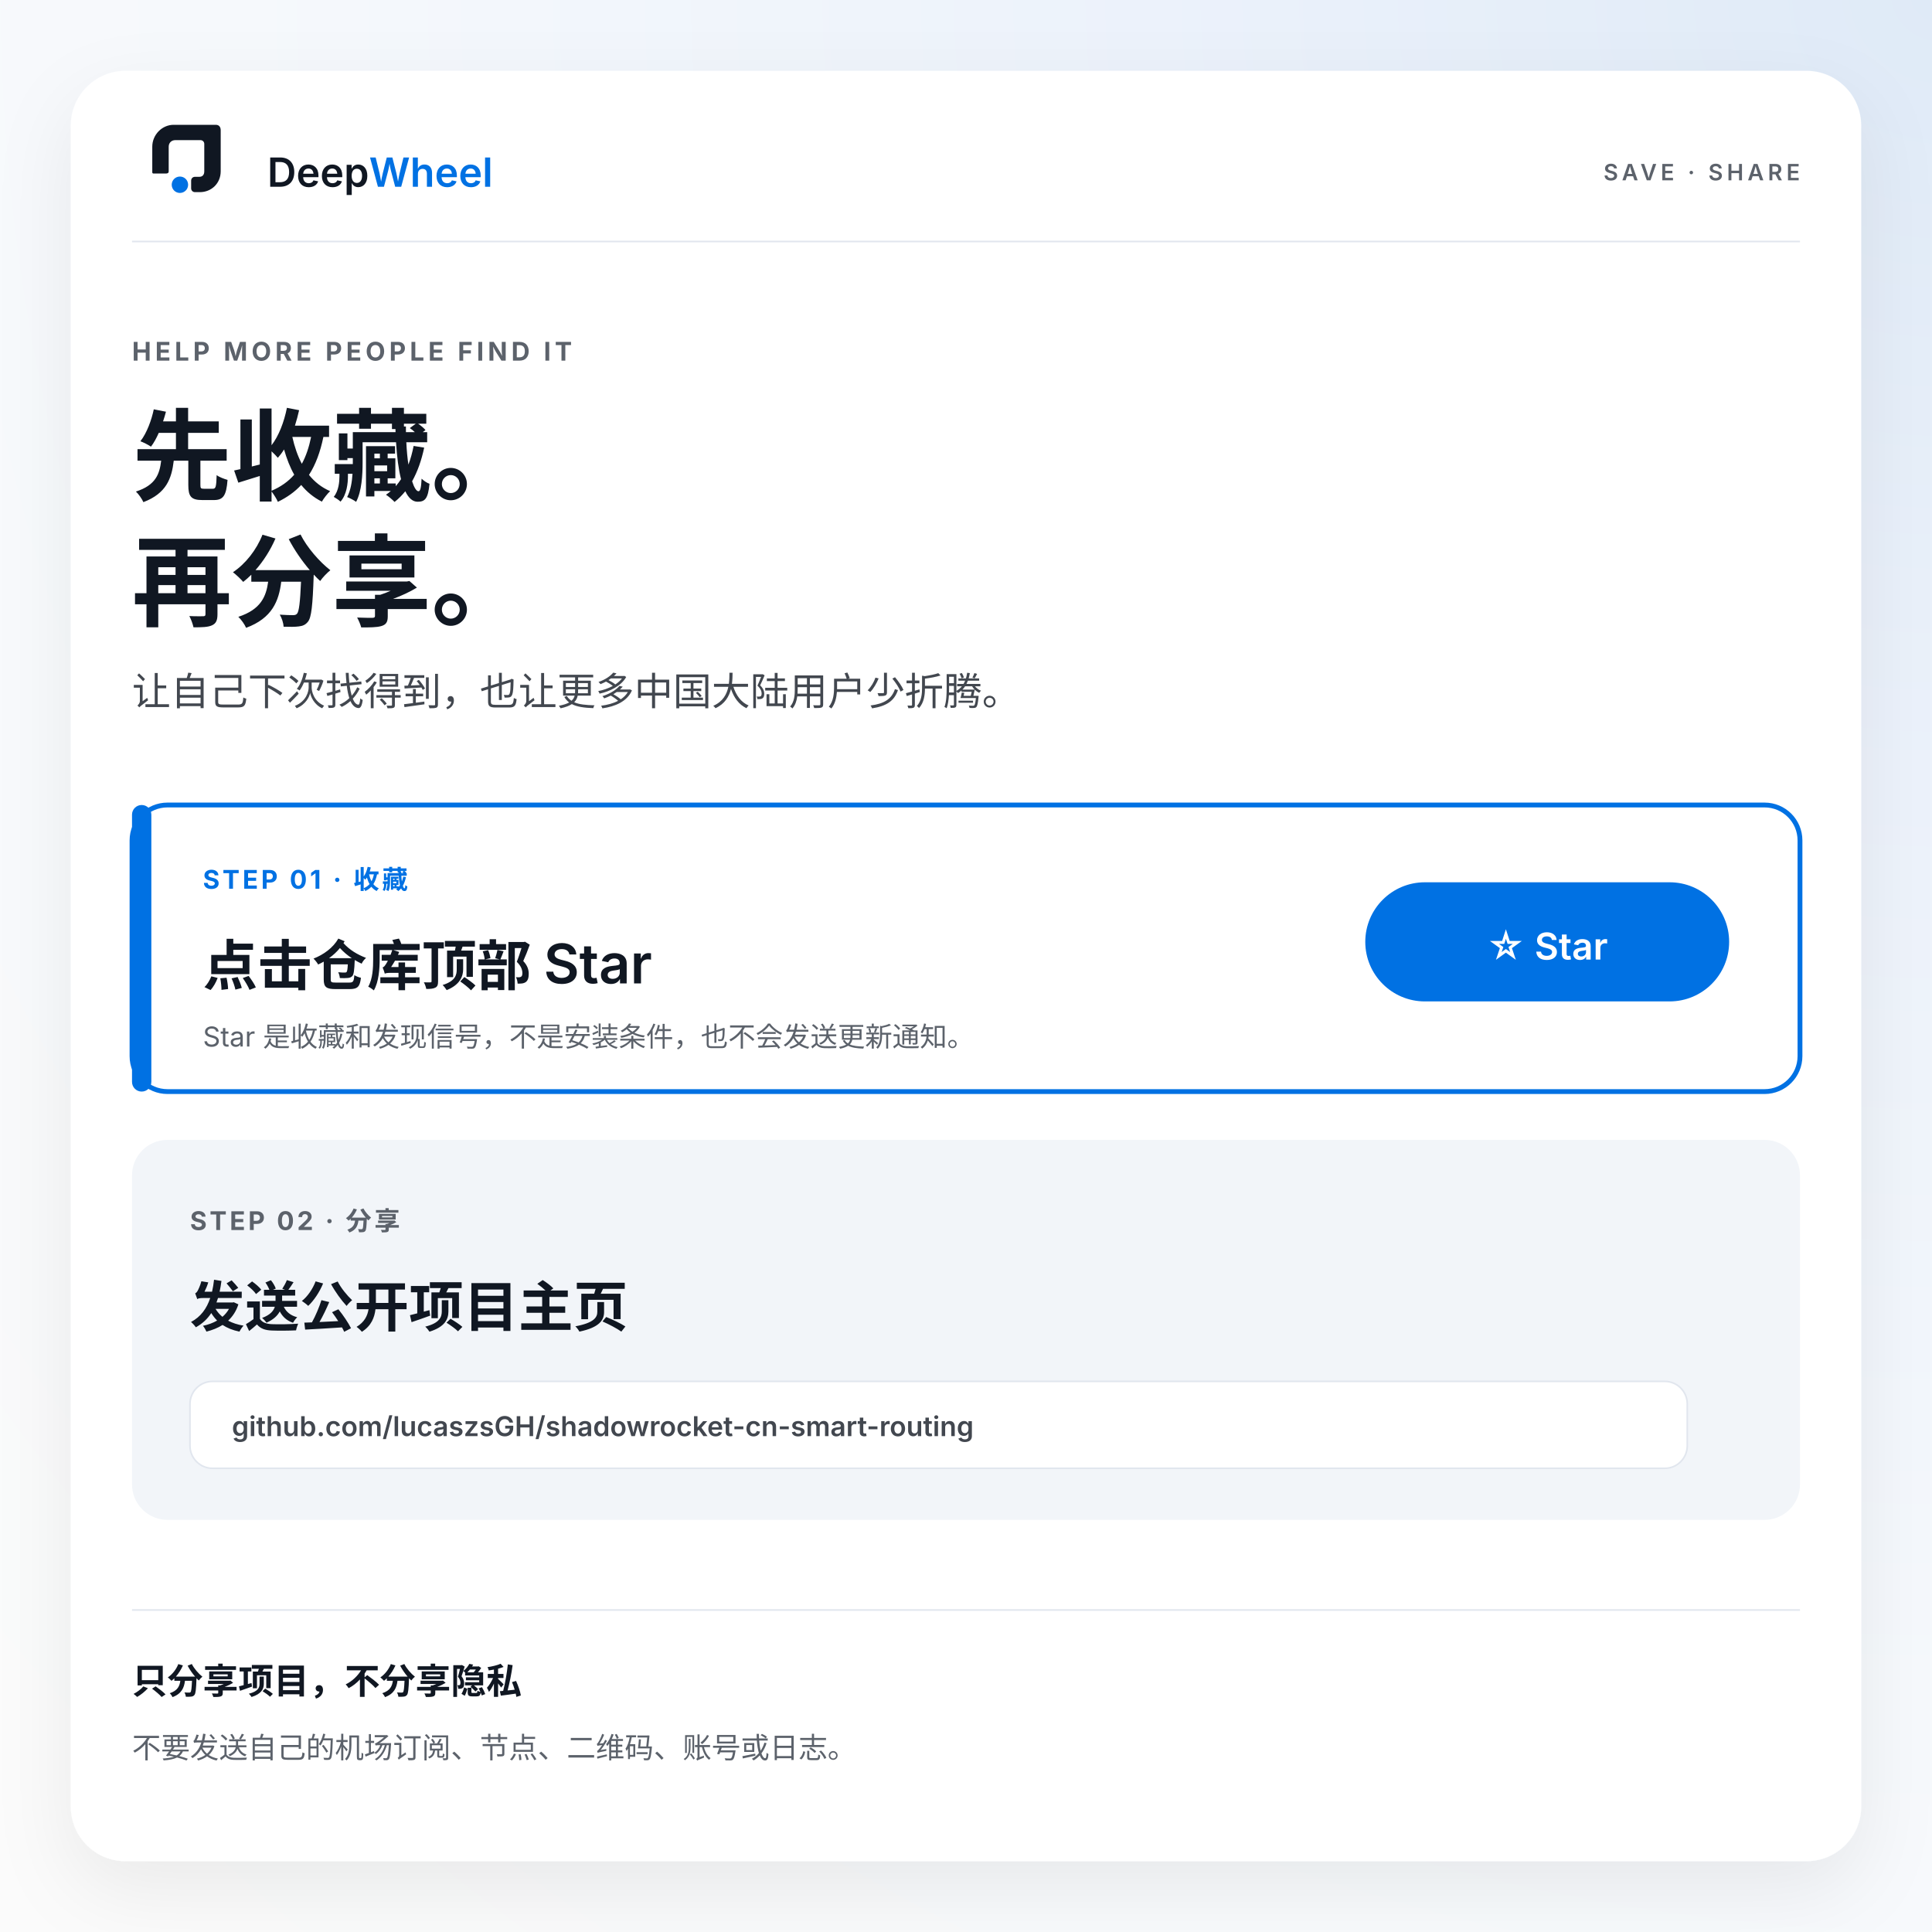
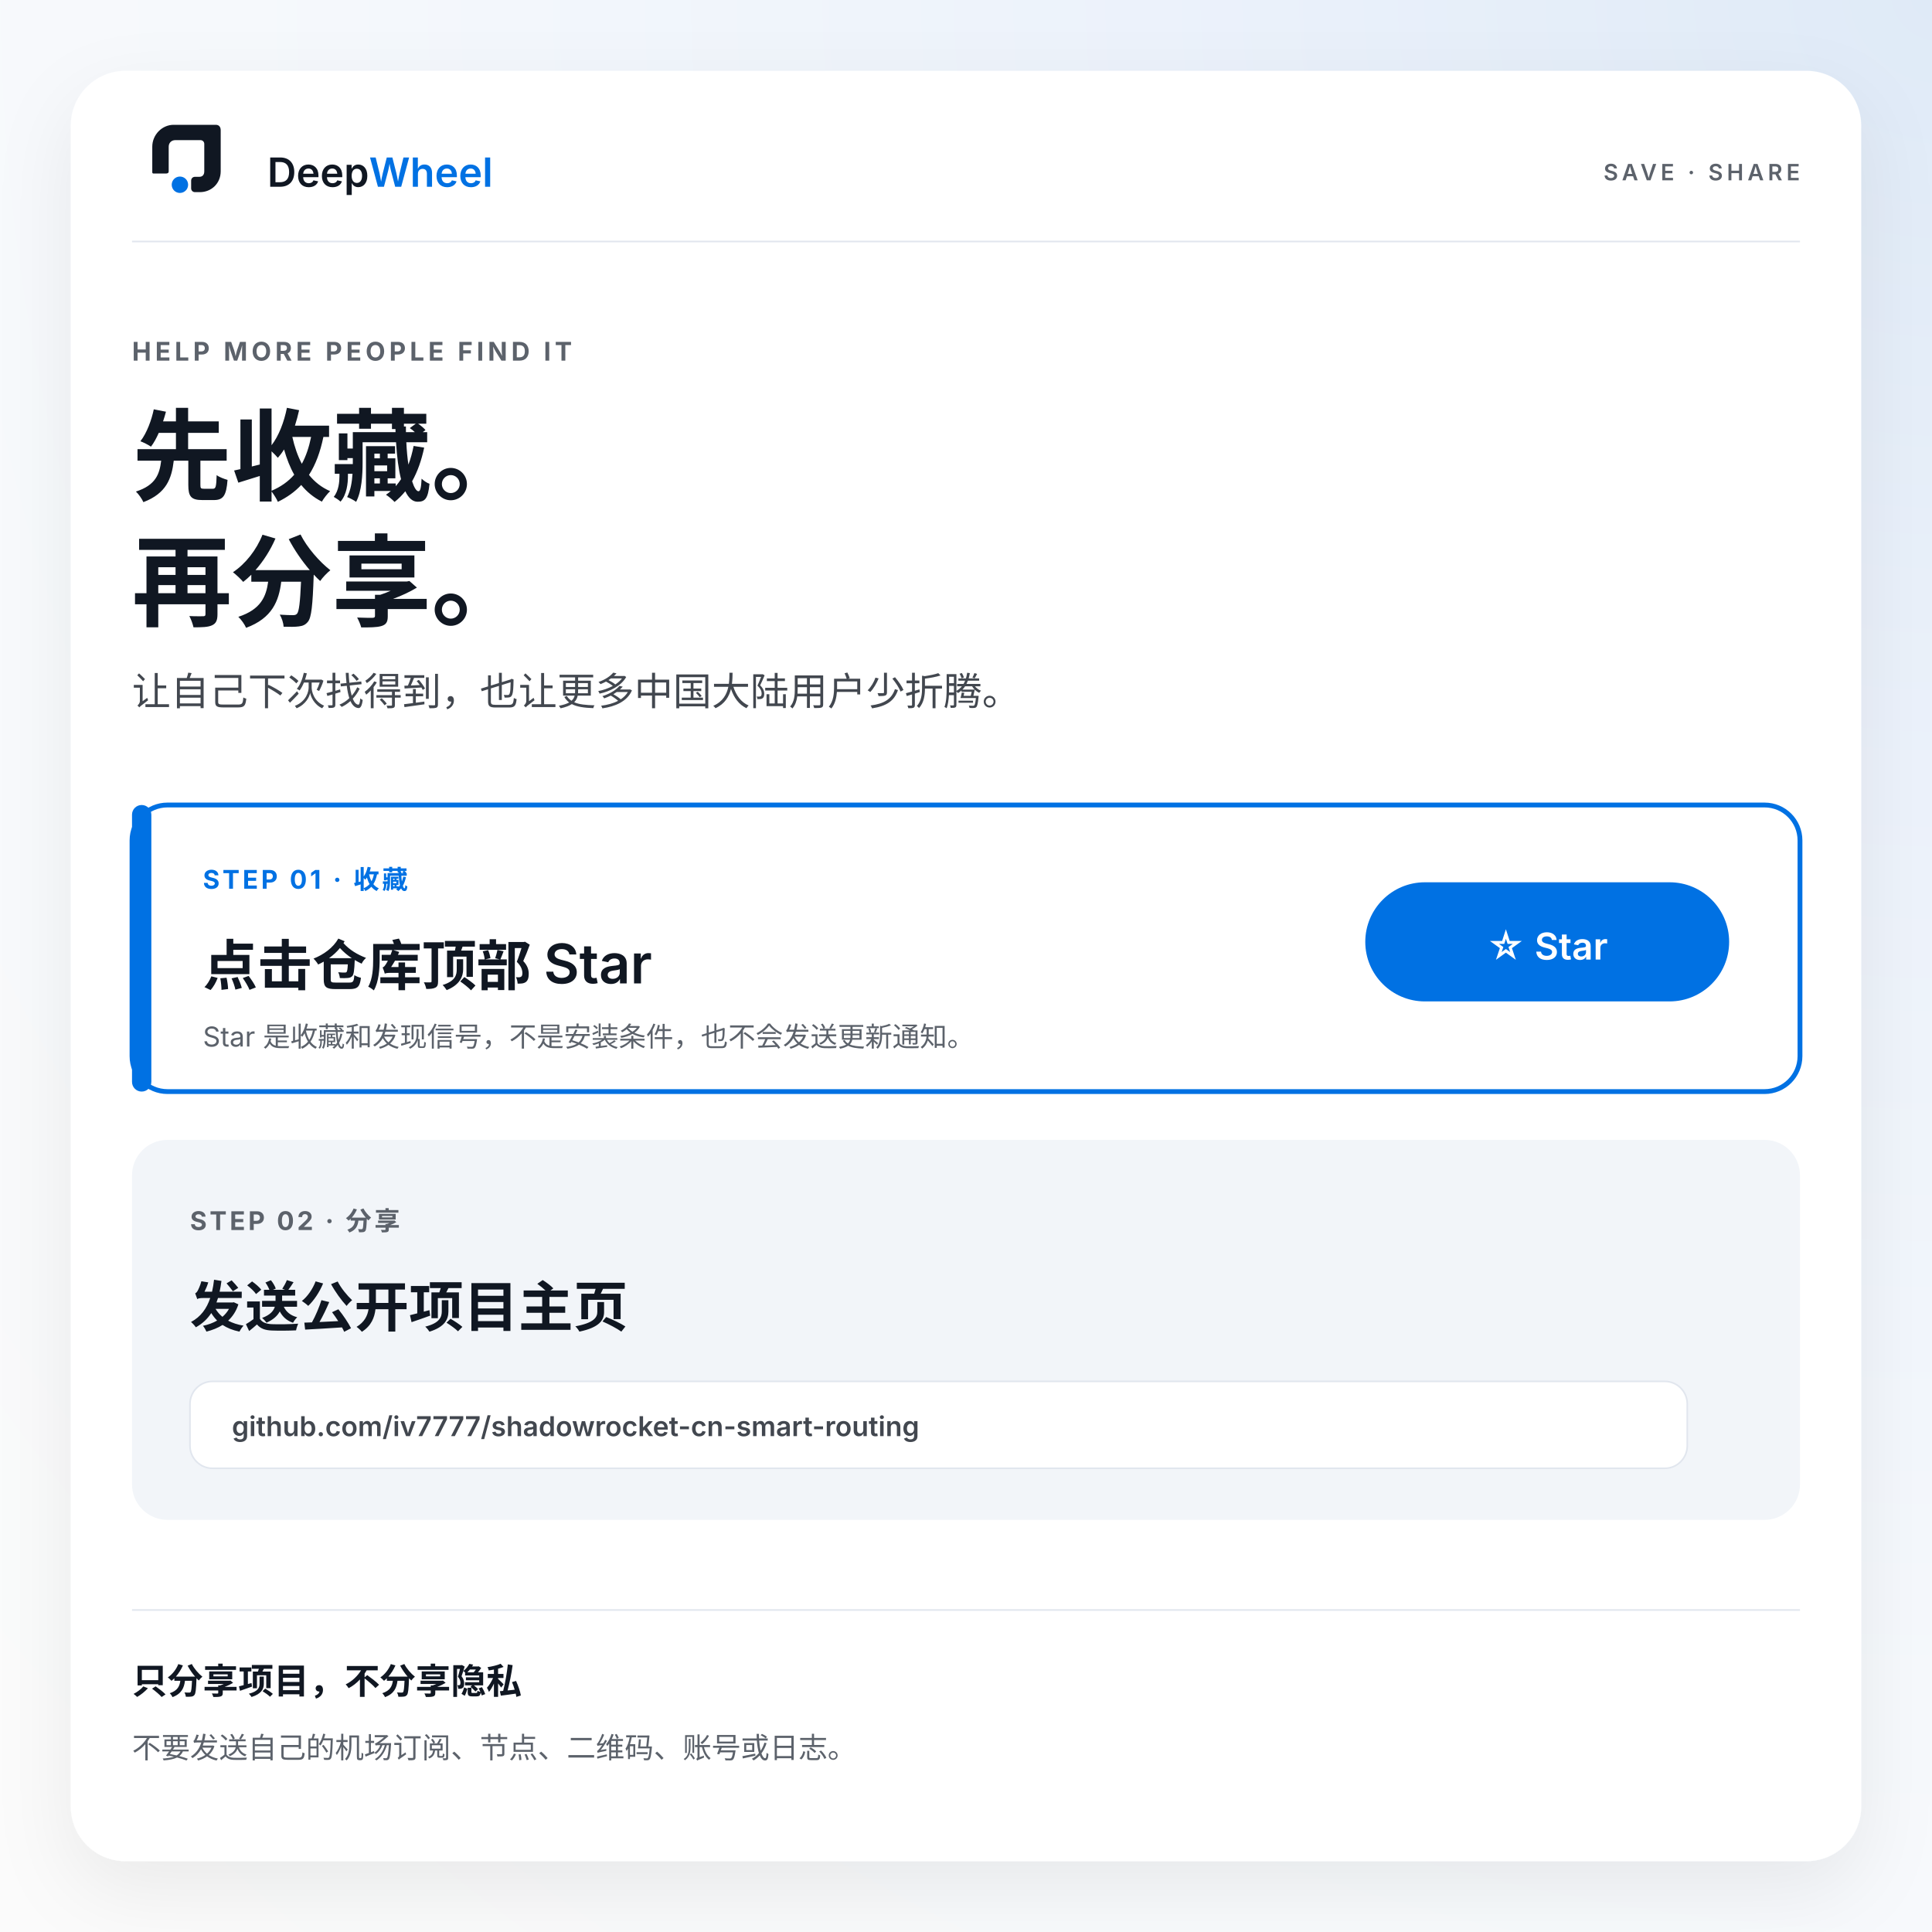
<svg xmlns="http://www.w3.org/2000/svg" width="1200" height="1200" viewBox="0 0 1200 1200" role="img" aria-labelledby="title desc">
  <defs>
    <radialGradient id="aura" cx="100%" cy="0%" r="135%">
      <stop offset="0%" stop-color="#DFEAF7" />
      <stop offset="30%" stop-color="#ECF2FB" />
      <stop offset="65%" stop-color="#F6F9FC" />
      <stop offset="100%" stop-color="#FBFBFB" />
    </radialGradient>
    <filter id="shadow" x="-10%" y="-10%" width="120%" height="130%">
      <feDropShadow dx="0" dy="3" stdDeviation="3" flood-color="#101722" flood-opacity=".04" />
      <feDropShadow dx="0" dy="18" stdDeviation="24" flood-color="#101722" flood-opacity=".07" />
    </filter>
  </defs>
  <rect width="1200" height="1200" fill="url(#aura)" />
  <rect x="44" y="44" width="1112" height="1112" rx="34" fill="#FFFFFF" filter="url(#shadow)" />
  <g transform="translate(82 68) scale(.34)">
    <path fill="#101722" d="M37 115V68C37 46 55 28 76 28H153C159 28 162 32 162 38V113C162 135 145 151 124 151H115C111 151 108 148 108 144V130C108 126 111 123 115 123H123C129 123 132 119 132 113V63C132 59 129 56 125 56H79C72 56 67 61 67 68V113C67 116 65 117 62 117H39C38 117 37 116 37 115Z" />
    <circle cx="87.5" cy="137.5" r="14.99" fill="#0071E3" />
  </g>
  <text x="166" y="116" font-family="'Avenir Next','Inter','PingFang SC',sans-serif" font-weight="600" font-size="25" fill="#101722">Deep<tspan fill="#0071E3">Wheel</tspan>
  </text>
  <text x="1118" y="112" text-anchor="end" font-family="'Avenir Next','Inter','PingFang SC',sans-serif" font-weight="600" font-size="14" fill="#5C626B" letter-spacing="2.4">SAVE · SHARE</text>
  <line x1="82" y1="150" x2="1118" y2="150" stroke="#E1E6EE" />
  <text x="82" y="224" font-family="'Avenir Next','Inter','PingFang SC',sans-serif" font-weight="700" font-size="16" fill="#5C626B" letter-spacing="2.4">HELP MORE PEOPLE FIND IT</text>
  <text x="82" y="306" font-family="'Avenir Next','PingFang SC','Inter',sans-serif" font-weight="600" font-size="62" fill="#101722">先收藏。</text>
  <text x="82" y="384" font-family="'Avenir Next','PingFang SC','Inter',sans-serif" font-weight="600" font-size="62" fill="#101722">再分享。</text>
  <text x="82" y="438" font-family="'Avenir Next','PingFang SC','Inter',sans-serif" font-size="24" fill="#42474F">让自己下次找得到，也让更多中国大陆用户少折腾。</text>
  <rect x="82" y="500" width="1036" height="178" rx="22" fill="#FFFFFF" stroke="#0071E3" stroke-width="3" />
  <rect x="82" y="500" width="12" height="178" rx="6" fill="#0071E3" />
  <text x="126" y="552" font-family="'Avenir Next','Inter','PingFang SC',sans-serif" font-weight="700" font-size="16" fill="#0071E3" letter-spacing="1.8">STEP 01 · 收藏</text>
  <text x="126" y="612" font-family="'Avenir Next','PingFang SC','Inter',sans-serif" font-weight="600" font-size="34" fill="#101722">点击仓库顶部 Star</text>
  <rect x="848" y="548" width="226" height="74" rx="37" fill="#0071E3" />
  <text x="961" y="596" text-anchor="middle" font-family="'Avenir Next','Inter','PingFang SC',sans-serif" font-weight="600" font-size="23" fill="#FFFFFF">☆ Star</text>
  <text x="126" y="650" font-family="'Avenir Next','PingFang SC','Inter',sans-serif" font-size="17" fill="#5C626B">Star 是收藏和发现信号，不是安装条件，也不会发送更新通知。</text>
  <rect x="82" y="708" width="1036" height="236" rx="22" fill="#F2F5F9" />
  <text x="118" y="764" font-family="'Avenir Next','Inter','PingFang SC',sans-serif" font-weight="700" font-size="16" fill="#5C626B" letter-spacing="1.8">STEP 02 · 分享</text>
  <text x="118" y="824" font-family="'Avenir Next','PingFang SC','Inter',sans-serif" font-weight="600" font-size="34" fill="#101722">发送公开项目主页</text>
  <rect x="118" y="858" width="930" height="54" rx="14" fill="#FFFFFF" stroke="#E1E6EE" />
-   <text x="144" y="892" font-family="'Avenir Next','Inter','PingFang SC',sans-serif" font-weight="600" font-size="17" fill="#42474F">github.com/lucaszsGH/shadowrocket-cn-smart-routing</text>
+   <text x="144" y="892" font-family="'Avenir Next','Inter','PingFang SC',sans-serif" font-weight="600" font-size="17" fill="#42474F">github.com/iv7777/shadowrocket-cn-smart-routing</text>
  <line x1="82" y1="1000" x2="1118" y2="1000" stroke="#E1E6EE" />
  <text x="82" y="1052" font-family="'Avenir Next','PingFang SC','Inter',sans-serif" font-weight="600" font-size="22" fill="#101722">只分享项目，不分享隐私</text>
  <text x="82" y="1092" font-family="'Avenir Next','PingFang SC','Inter',sans-serif" font-size="18" fill="#5C626B">不要发送自己的机场订阅、节点、二维码、账号或日志。</text>
</svg>
